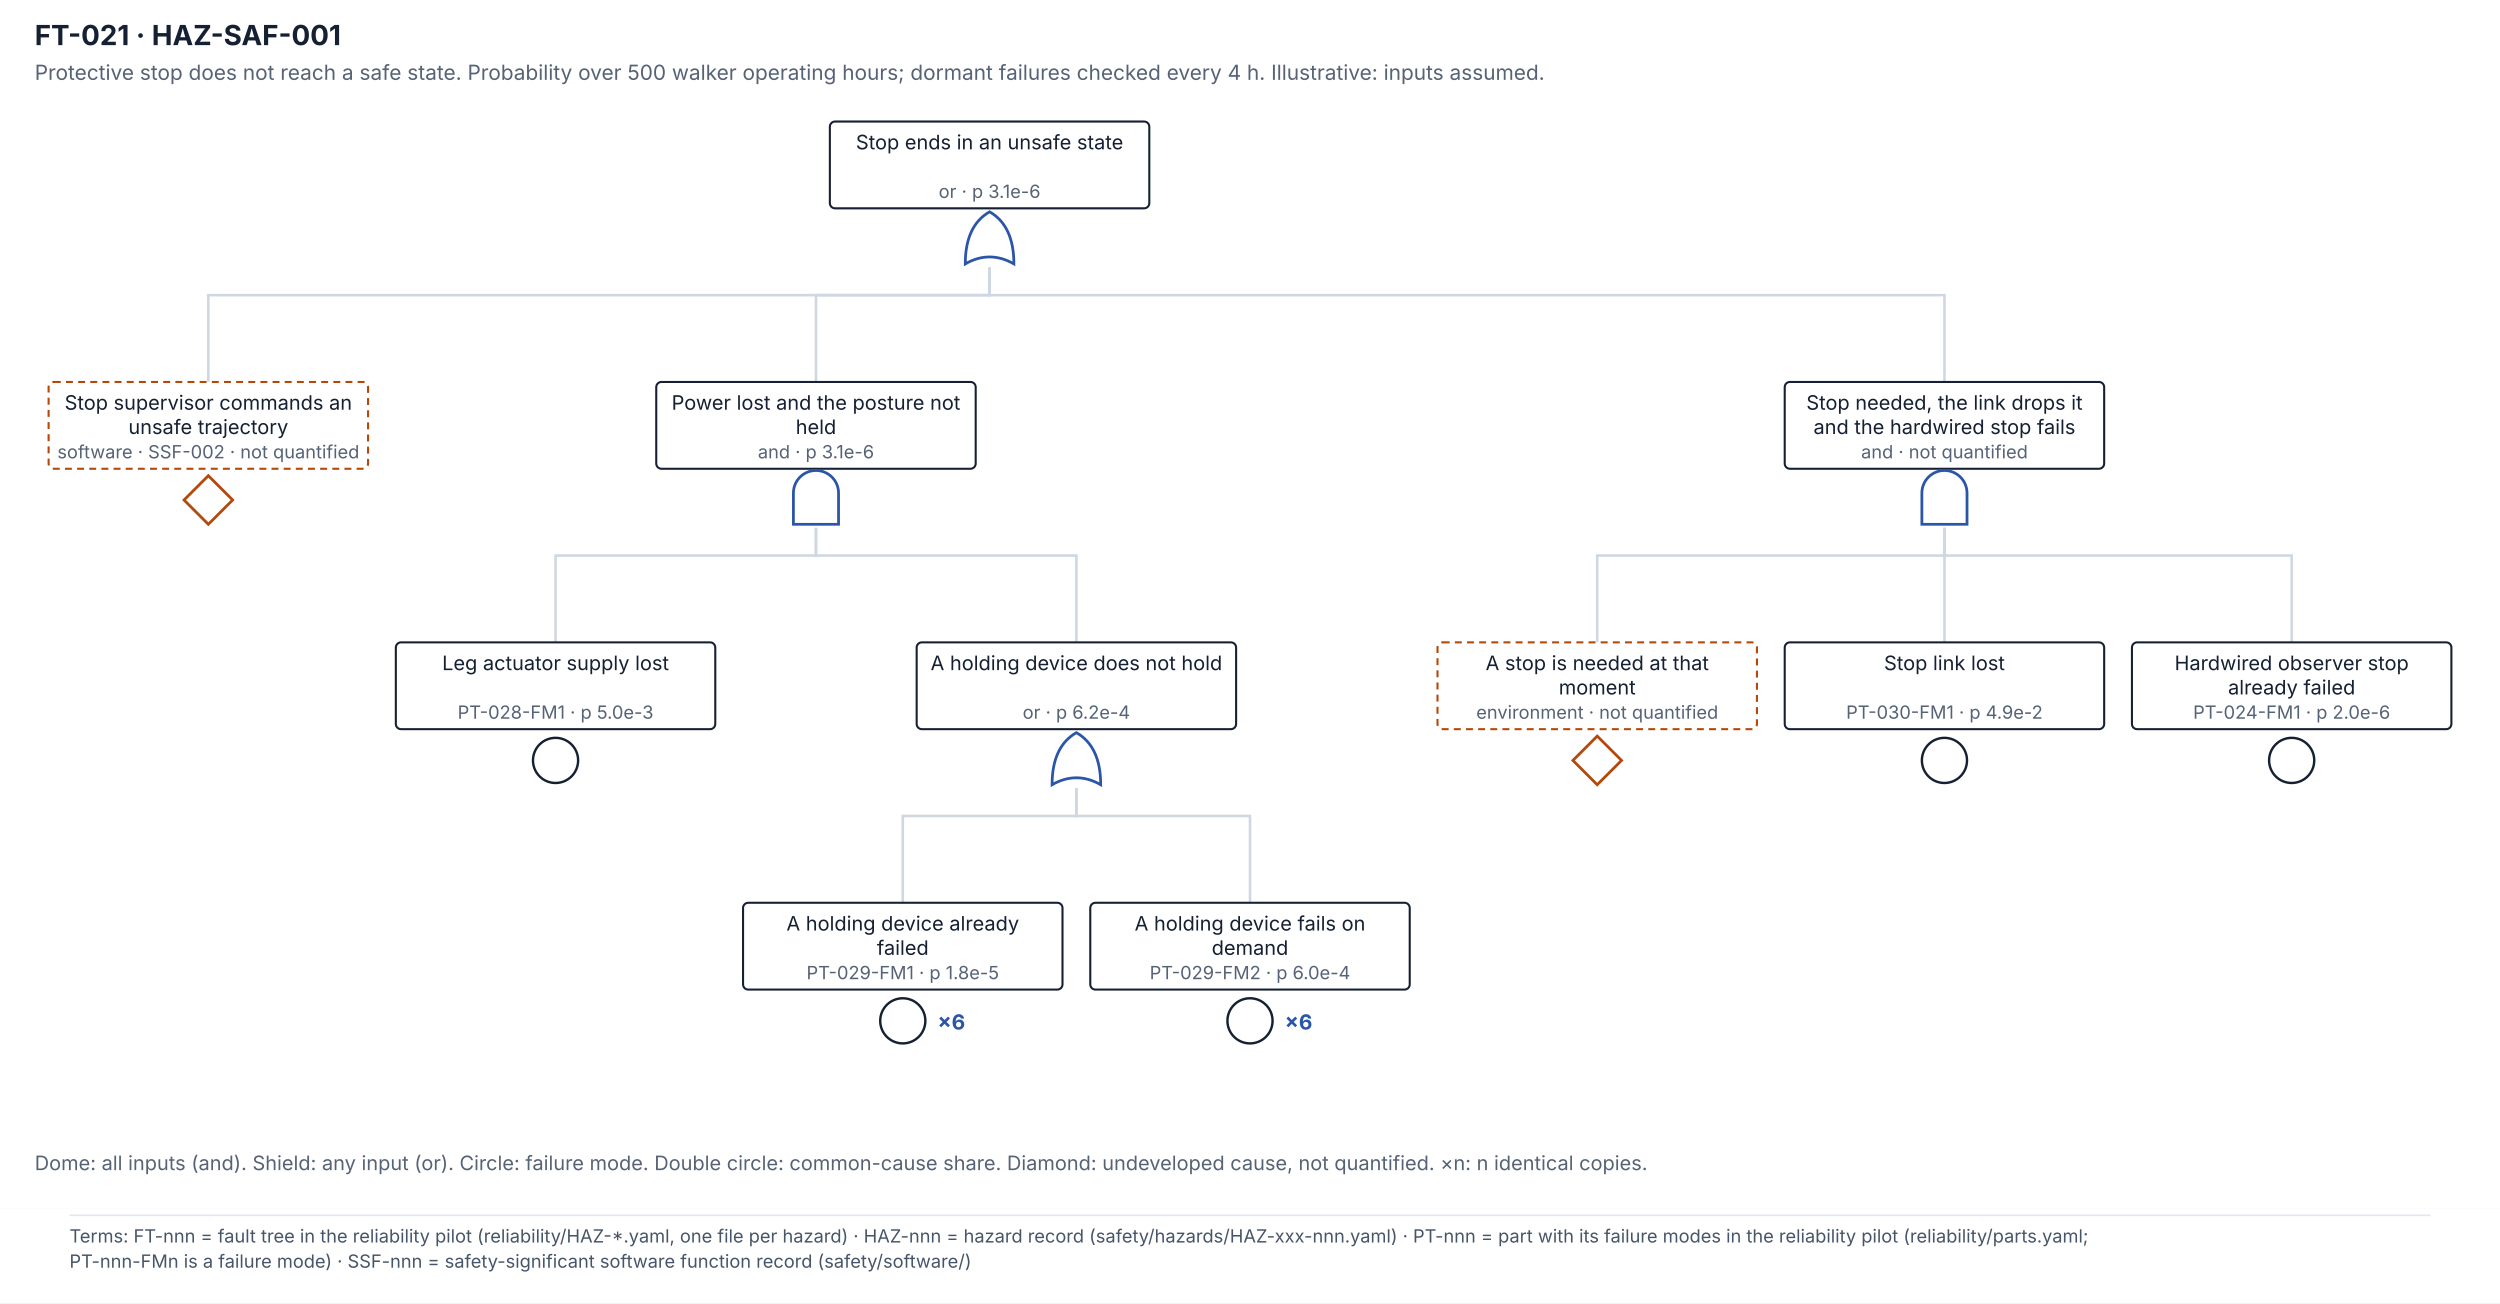
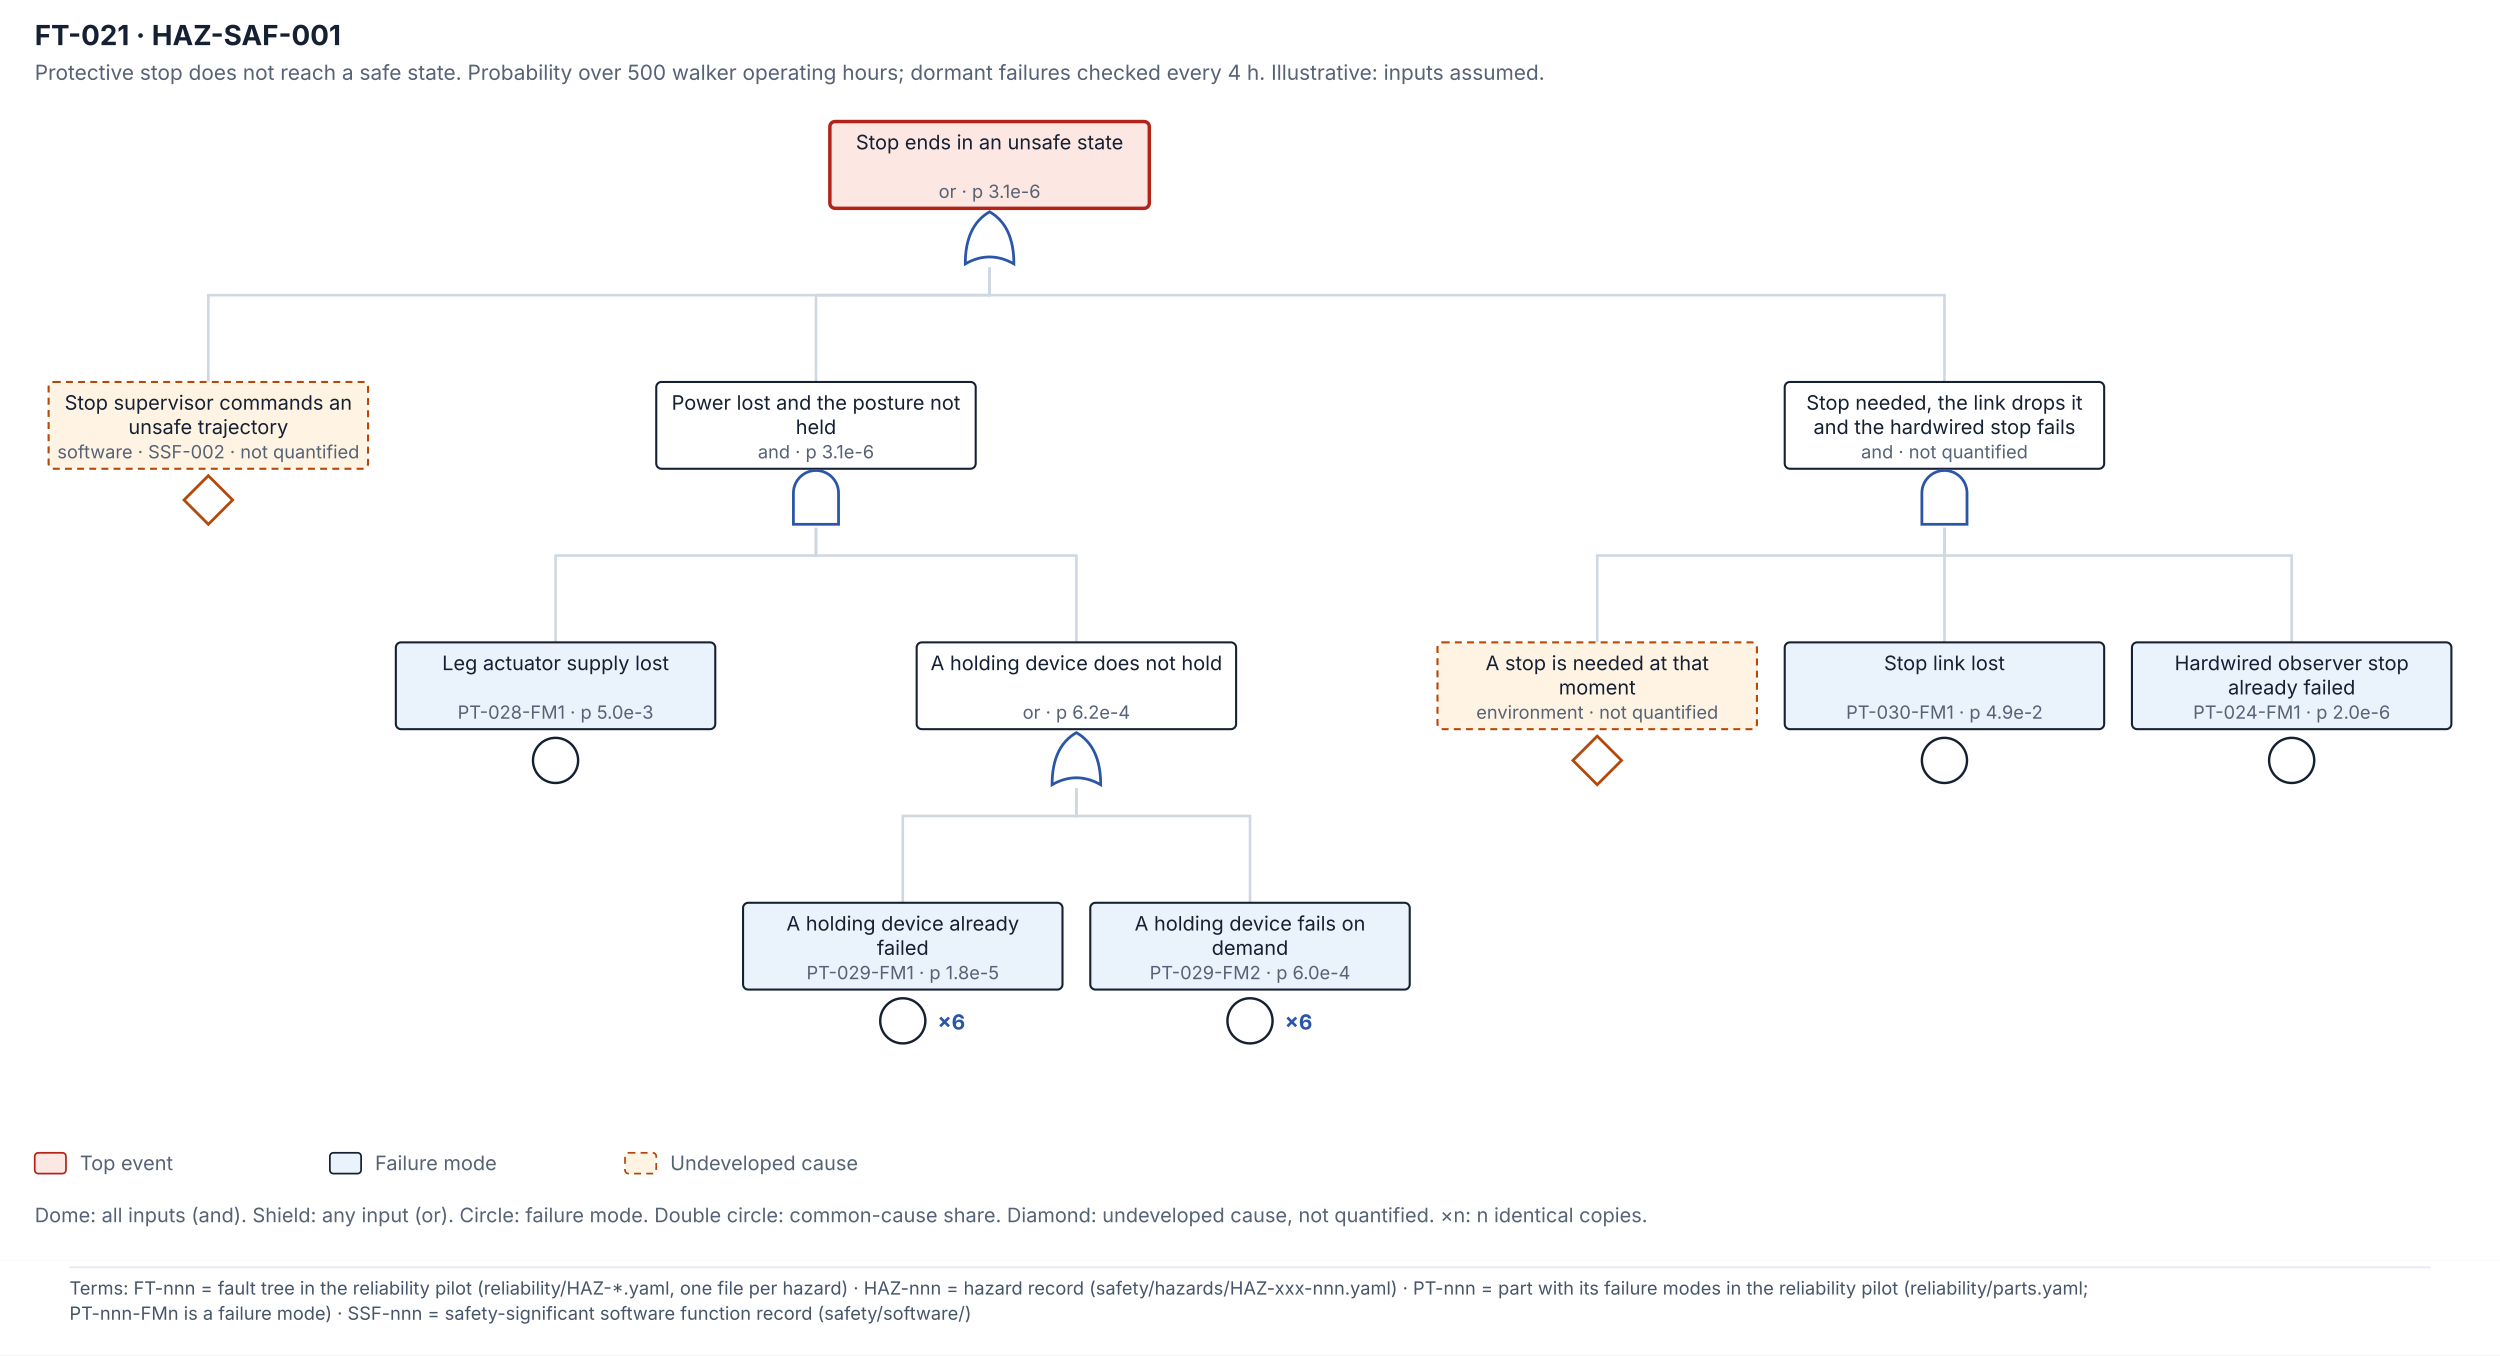
- <svg xmlns="http://www.w3.org/2000/svg" viewBox="0 0 1440 750.6" width="1440" height="750.6" font-family="Inter, 'Segoe UI', Helvetica, Arial, sans-serif">
-   <rect width="1440" height="696" fill="#ffffff" />
+ <svg xmlns="http://www.w3.org/2000/svg" viewBox="0 0 1440 780.6" width="1440" height="780.6" font-family="Inter, 'Segoe UI', Helvetica, Arial, sans-serif">
+   <rect width="1440" height="726" fill="#ffffff" />
  <text x="20" y="26" font-size="16" font-weight="700" fill="#152033">FT-021 · HAZ-SAF-001</text>
  <text x="20" y="46" font-size="12" fill="#566275">Protective stop does not reach a safe state. Probability over 500 walker operating hours; dormant failures checked every 4 h. Illustrative: inputs assumed.</text>
  <path d="M570.0 154 V170 H120.0 V220" fill="none" stroke="#cfd7e2" stroke-width="1.5" />
  <path d="M570.0 154 V170 H470.0 V220" fill="none" stroke="#cfd7e2" stroke-width="1.5" />
  <path d="M570.0 154 V170 H1120.0 V220" fill="none" stroke="#cfd7e2" stroke-width="1.5" />
  <path d="M470.0 304 V320 H320.0 V370" fill="none" stroke="#cfd7e2" stroke-width="1.5" />
  <path d="M470.0 304 V320 H620.0 V370" fill="none" stroke="#cfd7e2" stroke-width="1.5" />
  <path d="M620.0 454 V470 H520.0 V520" fill="none" stroke="#cfd7e2" stroke-width="1.5" />
  <path d="M620.0 454 V470 H720.0 V520" fill="none" stroke="#cfd7e2" stroke-width="1.5" />
  <path d="M1120.0 304 V320 H920.0 V370" fill="none" stroke="#cfd7e2" stroke-width="1.5" />
  <path d="M1120.0 304 V320 H1120.0 V370" fill="none" stroke="#cfd7e2" stroke-width="1.5" />
  <path d="M1120.0 304 V320 H1320.0 V370" fill="none" stroke="#cfd7e2" stroke-width="1.5" />
-   <rect x="28.0" y="220" width="184" height="50" rx="3" fill="#ffffff" stroke="#b54708" stroke-width="1.2" stroke-dasharray="4 3" />
+   <rect x="28.0" y="220" width="184" height="50" rx="3" fill="#fff4e3" stroke="#b54708" stroke-width="1.2" stroke-dasharray="4 3" />
  <text x="120.0" y="236" font-size="11.5" fill="#152033" text-anchor="middle">Stop supervisor commands an</text>
  <text x="120.0" y="250" font-size="11.5" fill="#152033" text-anchor="middle">unsafe trajectory</text>
  <text x="120.0" y="264" font-size="10.5" fill="#566275" text-anchor="middle">software · SSF-002 · not quantified</text>
  <path d="M120.0 274 L134.0 288 L120.0 302 L106.0 288 Z" fill="#ffffff" stroke="#b54708" stroke-width="1.6" />
-   <rect x="228.0" y="370" width="184" height="50" rx="3" fill="#ffffff" stroke="#152033" stroke-width="1.2" />
+   <rect x="228.0" y="370" width="184" height="50" rx="3" fill="#eaf2fb" stroke="#152033" stroke-width="1.2" />
  <text x="320.0" y="386" font-size="11.5" fill="#152033" text-anchor="middle">Leg actuator supply lost</text>
  <text x="320.0" y="414" font-size="10.5" fill="#566275" text-anchor="middle">PT-028-FM1 · p 5.0e-3</text>
  <circle cx="320.0" cy="438" r="13" fill="#ffffff" stroke="#152033" stroke-width="1.4" />
-   <rect x="428.0" y="520" width="184" height="50" rx="3" fill="#ffffff" stroke="#152033" stroke-width="1.2" />
+   <rect x="428.0" y="520" width="184" height="50" rx="3" fill="#eaf2fb" stroke="#152033" stroke-width="1.2" />
  <text x="520.0" y="536" font-size="11.5" fill="#152033" text-anchor="middle">A holding device already</text>
  <text x="520.0" y="550" font-size="11.5" fill="#152033" text-anchor="middle">failed</text>
  <text x="520.0" y="564" font-size="10.5" fill="#566275" text-anchor="middle">PT-029-FM1 · p 1.8e-5</text>
  <circle cx="520.0" cy="588" r="13" fill="#ffffff" stroke="#152033" stroke-width="1.4" />
  <text x="540.0" y="593" font-size="12" font-weight="700" fill="#2a55a8">×6</text>
-   <rect x="628.0" y="520" width="184" height="50" rx="3" fill="#ffffff" stroke="#152033" stroke-width="1.2" />
+   <rect x="628.0" y="520" width="184" height="50" rx="3" fill="#eaf2fb" stroke="#152033" stroke-width="1.2" />
  <text x="720.0" y="536" font-size="11.5" fill="#152033" text-anchor="middle">A holding device fails on</text>
  <text x="720.0" y="550" font-size="11.5" fill="#152033" text-anchor="middle">demand</text>
  <text x="720.0" y="564" font-size="10.5" fill="#566275" text-anchor="middle">PT-029-FM2 · p 6.0e-4</text>
  <circle cx="720.0" cy="588" r="13" fill="#ffffff" stroke="#152033" stroke-width="1.4" />
  <text x="740.0" y="593" font-size="12" font-weight="700" fill="#2a55a8">×6</text>
  <rect x="528.0" y="370" width="184" height="50" rx="3" fill="#ffffff" stroke="#152033" stroke-width="1.2" />
  <text x="620.0" y="386" font-size="11.5" fill="#152033" text-anchor="middle">A holding device does not hold</text>
  <text x="620.0" y="414" font-size="10.5" fill="#566275" text-anchor="middle">or · p 6.2e-4</text>
  <path d="M606.0 452 Q606.0 430 620.0 422 Q634.0 430 634.0 452 Q620.0 444 606.0 452 Z" fill="#ffffff" stroke="#2a55a8" stroke-width="1.6" />
  <rect x="378.0" y="220" width="184" height="50" rx="3" fill="#ffffff" stroke="#152033" stroke-width="1.2" />
  <text x="470.0" y="236" font-size="11.5" fill="#152033" text-anchor="middle">Power lost and the posture not</text>
  <text x="470.0" y="250" font-size="11.5" fill="#152033" text-anchor="middle">held</text>
  <text x="470.0" y="264" font-size="10.5" fill="#566275" text-anchor="middle">and · p 3.1e-6</text>
  <path d="M457.0 302 V284 A13 13 0 0 1 483.0 284 V302 Z" fill="#ffffff" stroke="#2a55a8" stroke-width="1.6" />
-   <rect x="828.0" y="370" width="184" height="50" rx="3" fill="#ffffff" stroke="#b54708" stroke-width="1.2" stroke-dasharray="4 3" />
+   <rect x="828.0" y="370" width="184" height="50" rx="3" fill="#fff4e3" stroke="#b54708" stroke-width="1.2" stroke-dasharray="4 3" />
  <text x="920.0" y="386" font-size="11.5" fill="#152033" text-anchor="middle">A stop is needed at that</text>
  <text x="920.0" y="400" font-size="11.5" fill="#152033" text-anchor="middle">moment</text>
  <text x="920.0" y="414" font-size="10.5" fill="#566275" text-anchor="middle">environment · not quantified</text>
  <path d="M920.0 424 L934.0 438 L920.0 452 L906.0 438 Z" fill="#ffffff" stroke="#b54708" stroke-width="1.6" />
-   <rect x="1028.0" y="370" width="184" height="50" rx="3" fill="#ffffff" stroke="#152033" stroke-width="1.2" />
+   <rect x="1028.0" y="370" width="184" height="50" rx="3" fill="#eaf2fb" stroke="#152033" stroke-width="1.2" />
  <text x="1120.0" y="386" font-size="11.5" fill="#152033" text-anchor="middle">Stop link lost</text>
  <text x="1120.0" y="414" font-size="10.5" fill="#566275" text-anchor="middle">PT-030-FM1 · p 4.9e-2</text>
  <circle cx="1120.0" cy="438" r="13" fill="#ffffff" stroke="#152033" stroke-width="1.4" />
-   <rect x="1228.0" y="370" width="184" height="50" rx="3" fill="#ffffff" stroke="#152033" stroke-width="1.2" />
+   <rect x="1228.0" y="370" width="184" height="50" rx="3" fill="#eaf2fb" stroke="#152033" stroke-width="1.2" />
  <text x="1320.0" y="386" font-size="11.5" fill="#152033" text-anchor="middle">Hardwired observer stop</text>
  <text x="1320.0" y="400" font-size="11.5" fill="#152033" text-anchor="middle">already failed</text>
  <text x="1320.0" y="414" font-size="10.5" fill="#566275" text-anchor="middle">PT-024-FM1 · p 2.0e-6</text>
  <circle cx="1320.0" cy="438" r="13" fill="#ffffff" stroke="#152033" stroke-width="1.4" />
  <rect x="1028.0" y="220" width="184" height="50" rx="3" fill="#ffffff" stroke="#152033" stroke-width="1.2" />
  <text x="1120.0" y="236" font-size="11.5" fill="#152033" text-anchor="middle">Stop needed, the link drops it</text>
  <text x="1120.0" y="250" font-size="11.5" fill="#152033" text-anchor="middle">and the hardwired stop fails</text>
  <text x="1120.0" y="264" font-size="10.5" fill="#566275" text-anchor="middle">and · not quantified</text>
  <path d="M1107.0 302 V284 A13 13 0 0 1 1133.0 284 V302 Z" fill="#ffffff" stroke="#2a55a8" stroke-width="1.6" />
-   <rect x="478.0" y="70" width="184" height="50" rx="3" fill="#ffffff" stroke="#152033" stroke-width="1.2" />
+   <rect x="478.0" y="70" width="184" height="50" rx="3" fill="#fde7e2" stroke="#b42318" stroke-width="2" />
  <text x="570.0" y="86" font-size="11.5" fill="#152033" text-anchor="middle">Stop ends in an unsafe state</text>
  <text x="570.0" y="114" font-size="10.5" fill="#566275" text-anchor="middle">or · p 3.1e-6</text>
  <path d="M556.0 152 Q556.0 130 570.0 122 Q584.0 130 584.0 152 Q570.0 144 556.0 152 Z" fill="#ffffff" stroke="#2a55a8" stroke-width="1.6" />
-   <text x="20" y="674" font-size="11.5" fill="#566275">Dome: all inputs (and). Shield: any input (or). Circle: failure mode. Double circle: common-cause share. Diamond: undeveloped cause, not quantified. ×n: n identical copies.</text>
-   <g class="terms" data-base-h="696">
-     <rect x="0" y="696" width="1440" height="54.6" fill="#FFFFFF" />
-     <line x1="40" y1="700" x2="1400" y2="700" stroke="#E2E8F0" stroke-width="1" />
-     <text x="40" y="715.7" font-size="10.5" fill="#475569" font-family="Inter, 'Segoe UI', Helvetica, Arial, sans-serif">Terms: FT-nnn = fault tree in the reliability pilot (reliability/HAZ-*.yaml, one file per hazard) · HAZ-nnn = hazard record (safety/hazards/HAZ-xxx-nnn.yaml) · PT-nnn = part with its failure modes in the reliability pilot (reliability/parts.yaml;</text>
-     <text x="40" y="730.2" font-size="10.5" fill="#475569" font-family="Inter, 'Segoe UI', Helvetica, Arial, sans-serif">PT-nnn-FMn is a failure mode) · SSF-nnn = safety-significant software function record (safety/software/)</text>
+   <rect x="20" y="664" width="18" height="12" rx="2" fill="#fde7e2" stroke="#b42318" />
+   <text x="46" y="674" font-size="11.5" fill="#566275">Top event</text>
+   <rect x="190" y="664" width="18" height="12" rx="2" fill="#eaf2fb" stroke="#152033" />
+   <text x="216" y="674" font-size="11.5" fill="#566275">Failure mode</text>
+   <rect x="360" y="664" width="18" height="12" rx="2" fill="#fff4e3" stroke="#b54708" stroke-dasharray="4 3" />
+   <text x="386" y="674" font-size="11.5" fill="#566275">Undeveloped cause</text>
+   <text x="20" y="704" font-size="11.5" fill="#566275">Dome: all inputs (and). Shield: any input (or). Circle: failure mode. Double circle: common-cause share. Diamond: undeveloped cause, not quantified. ×n: n identical copies.</text>
+   <g class="terms" data-base-h="726">
+     <rect x="0" y="726" width="1440" height="54.6" fill="#FFFFFF" />
+     <line x1="40" y1="730" x2="1400" y2="730" stroke="#E2E8F0" stroke-width="1" />
+     <text x="40" y="745.7" font-size="10.5" fill="#475569" font-family="Inter, 'Segoe UI', Helvetica, Arial, sans-serif">Terms: FT-nnn = fault tree in the reliability pilot (reliability/HAZ-*.yaml, one file per hazard) · HAZ-nnn = hazard record (safety/hazards/HAZ-xxx-nnn.yaml) · PT-nnn = part with its failure modes in the reliability pilot (reliability/parts.yaml;</text>
+     <text x="40" y="760.2" font-size="10.5" fill="#475569" font-family="Inter, 'Segoe UI', Helvetica, Arial, sans-serif">PT-nnn-FMn is a failure mode) · SSF-nnn = safety-significant software function record (safety/software/)</text>
  </g>
</svg>
